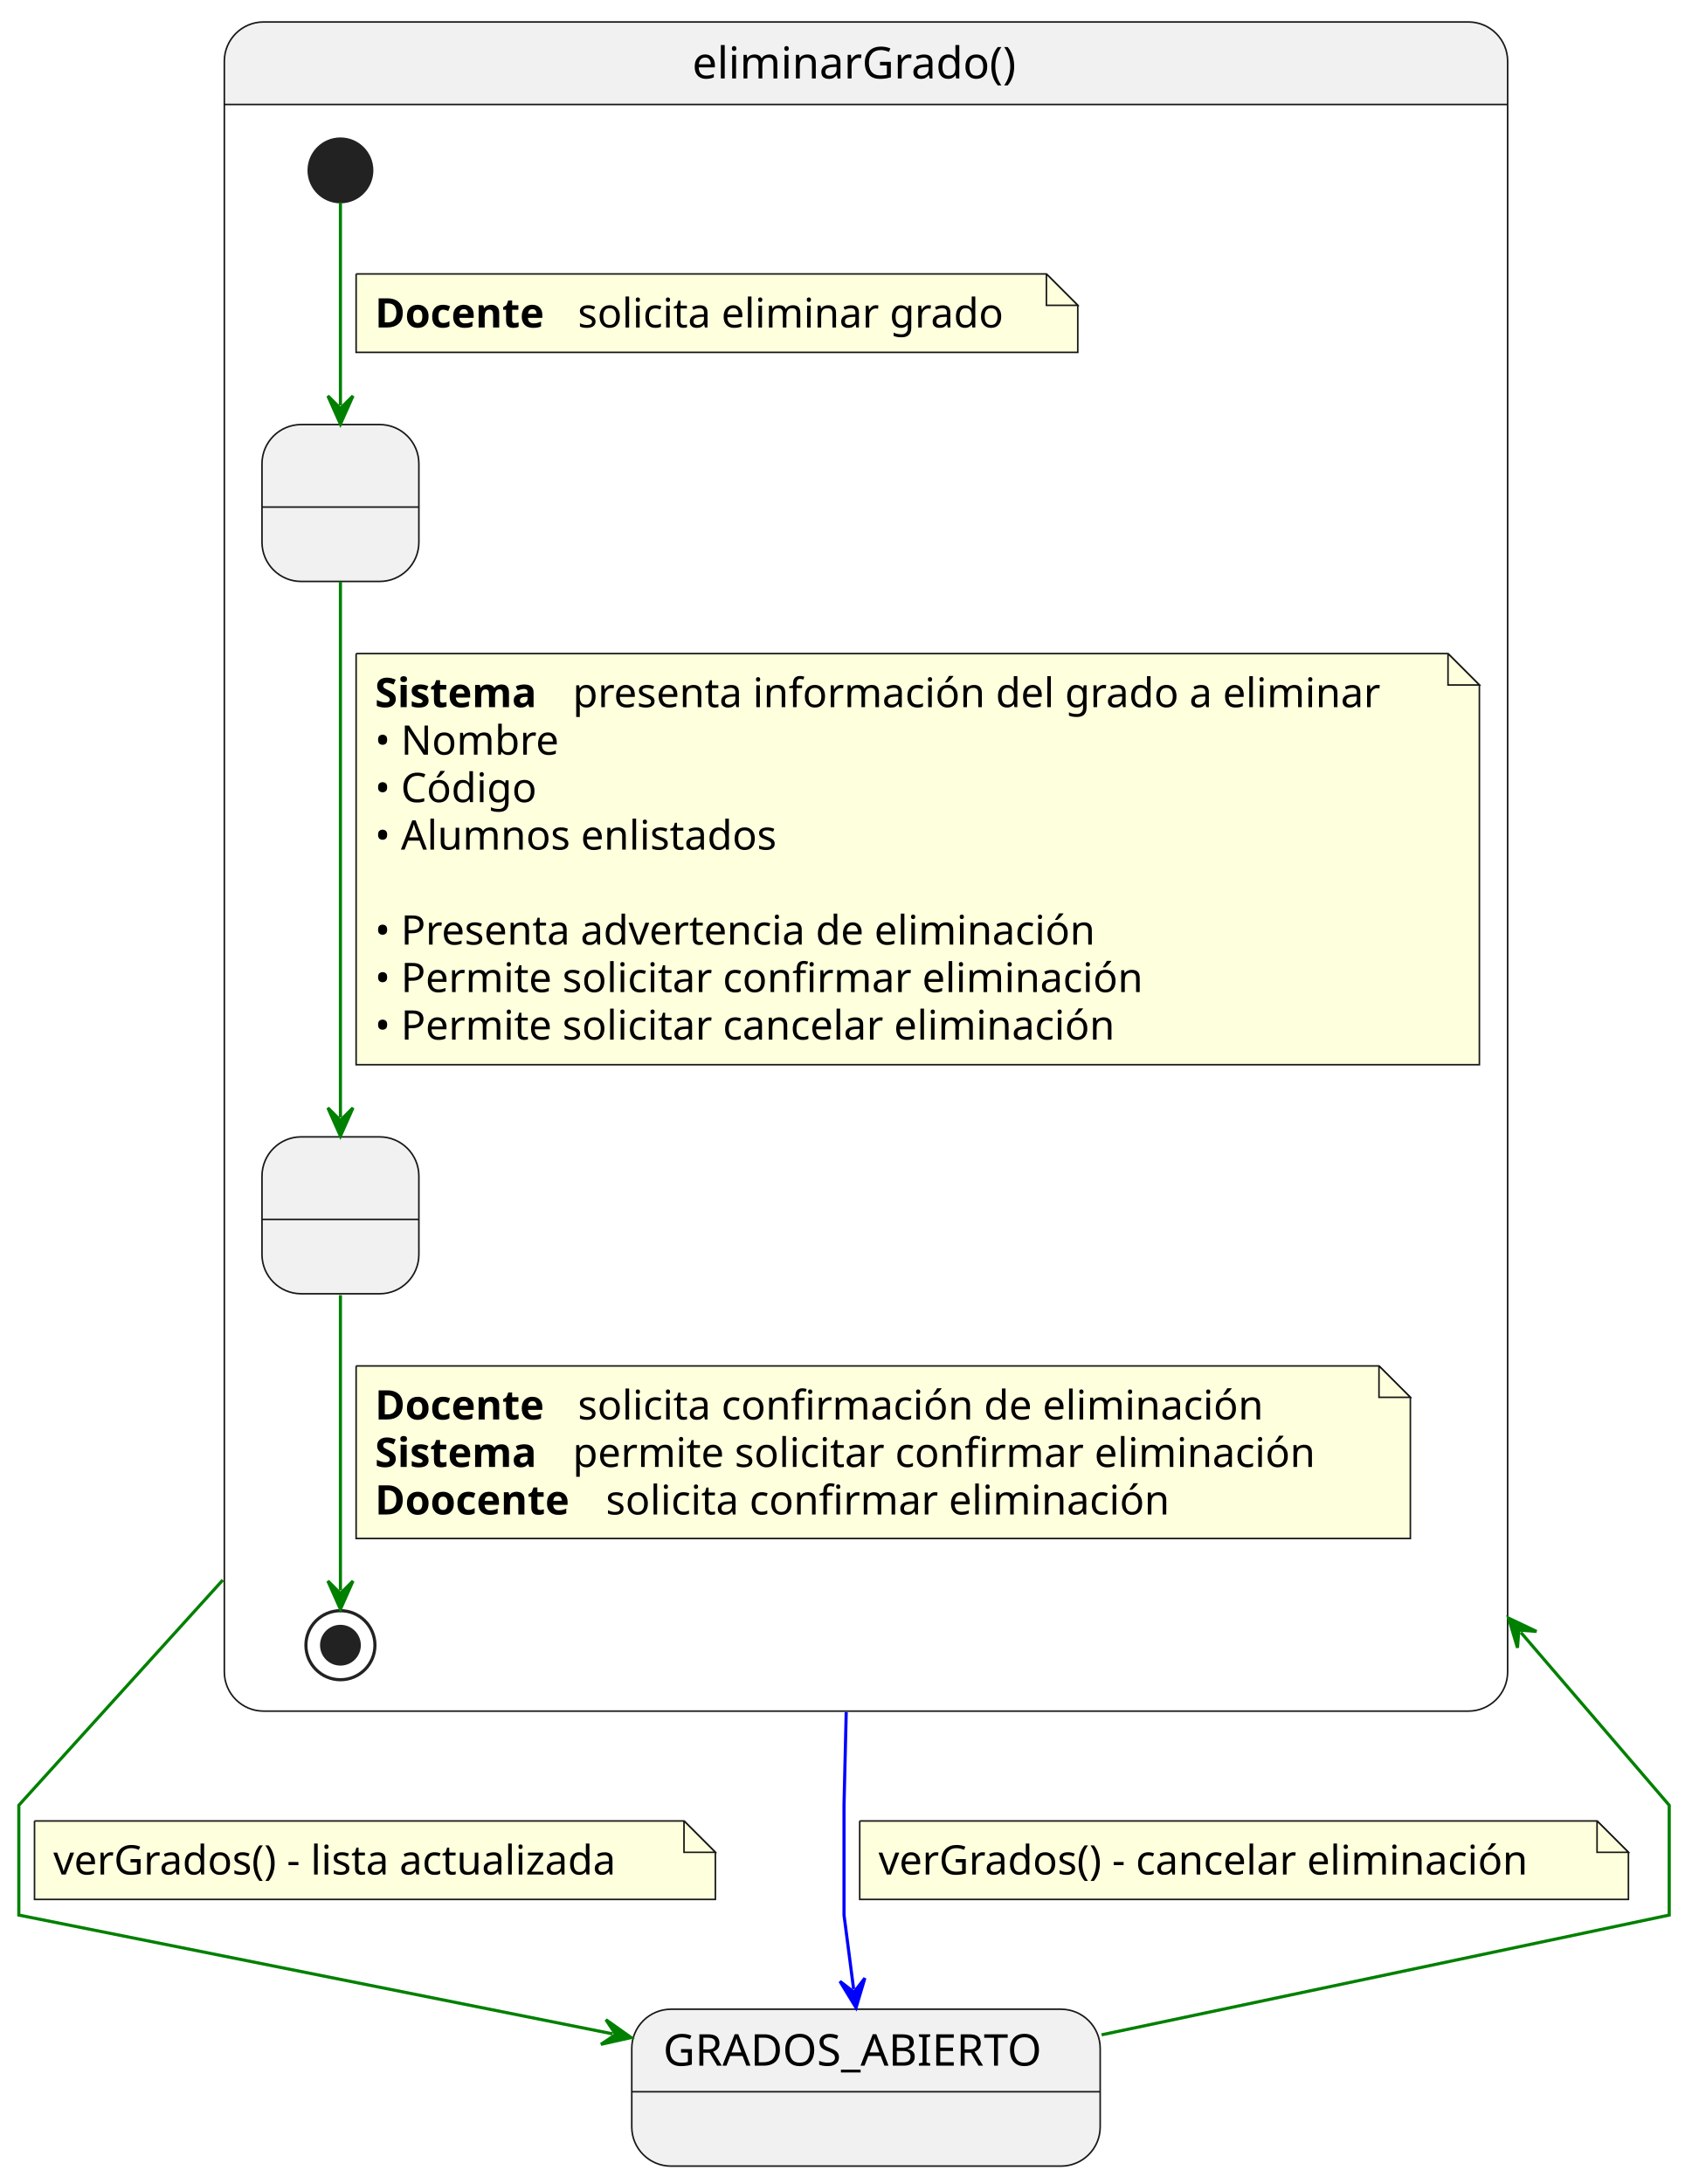
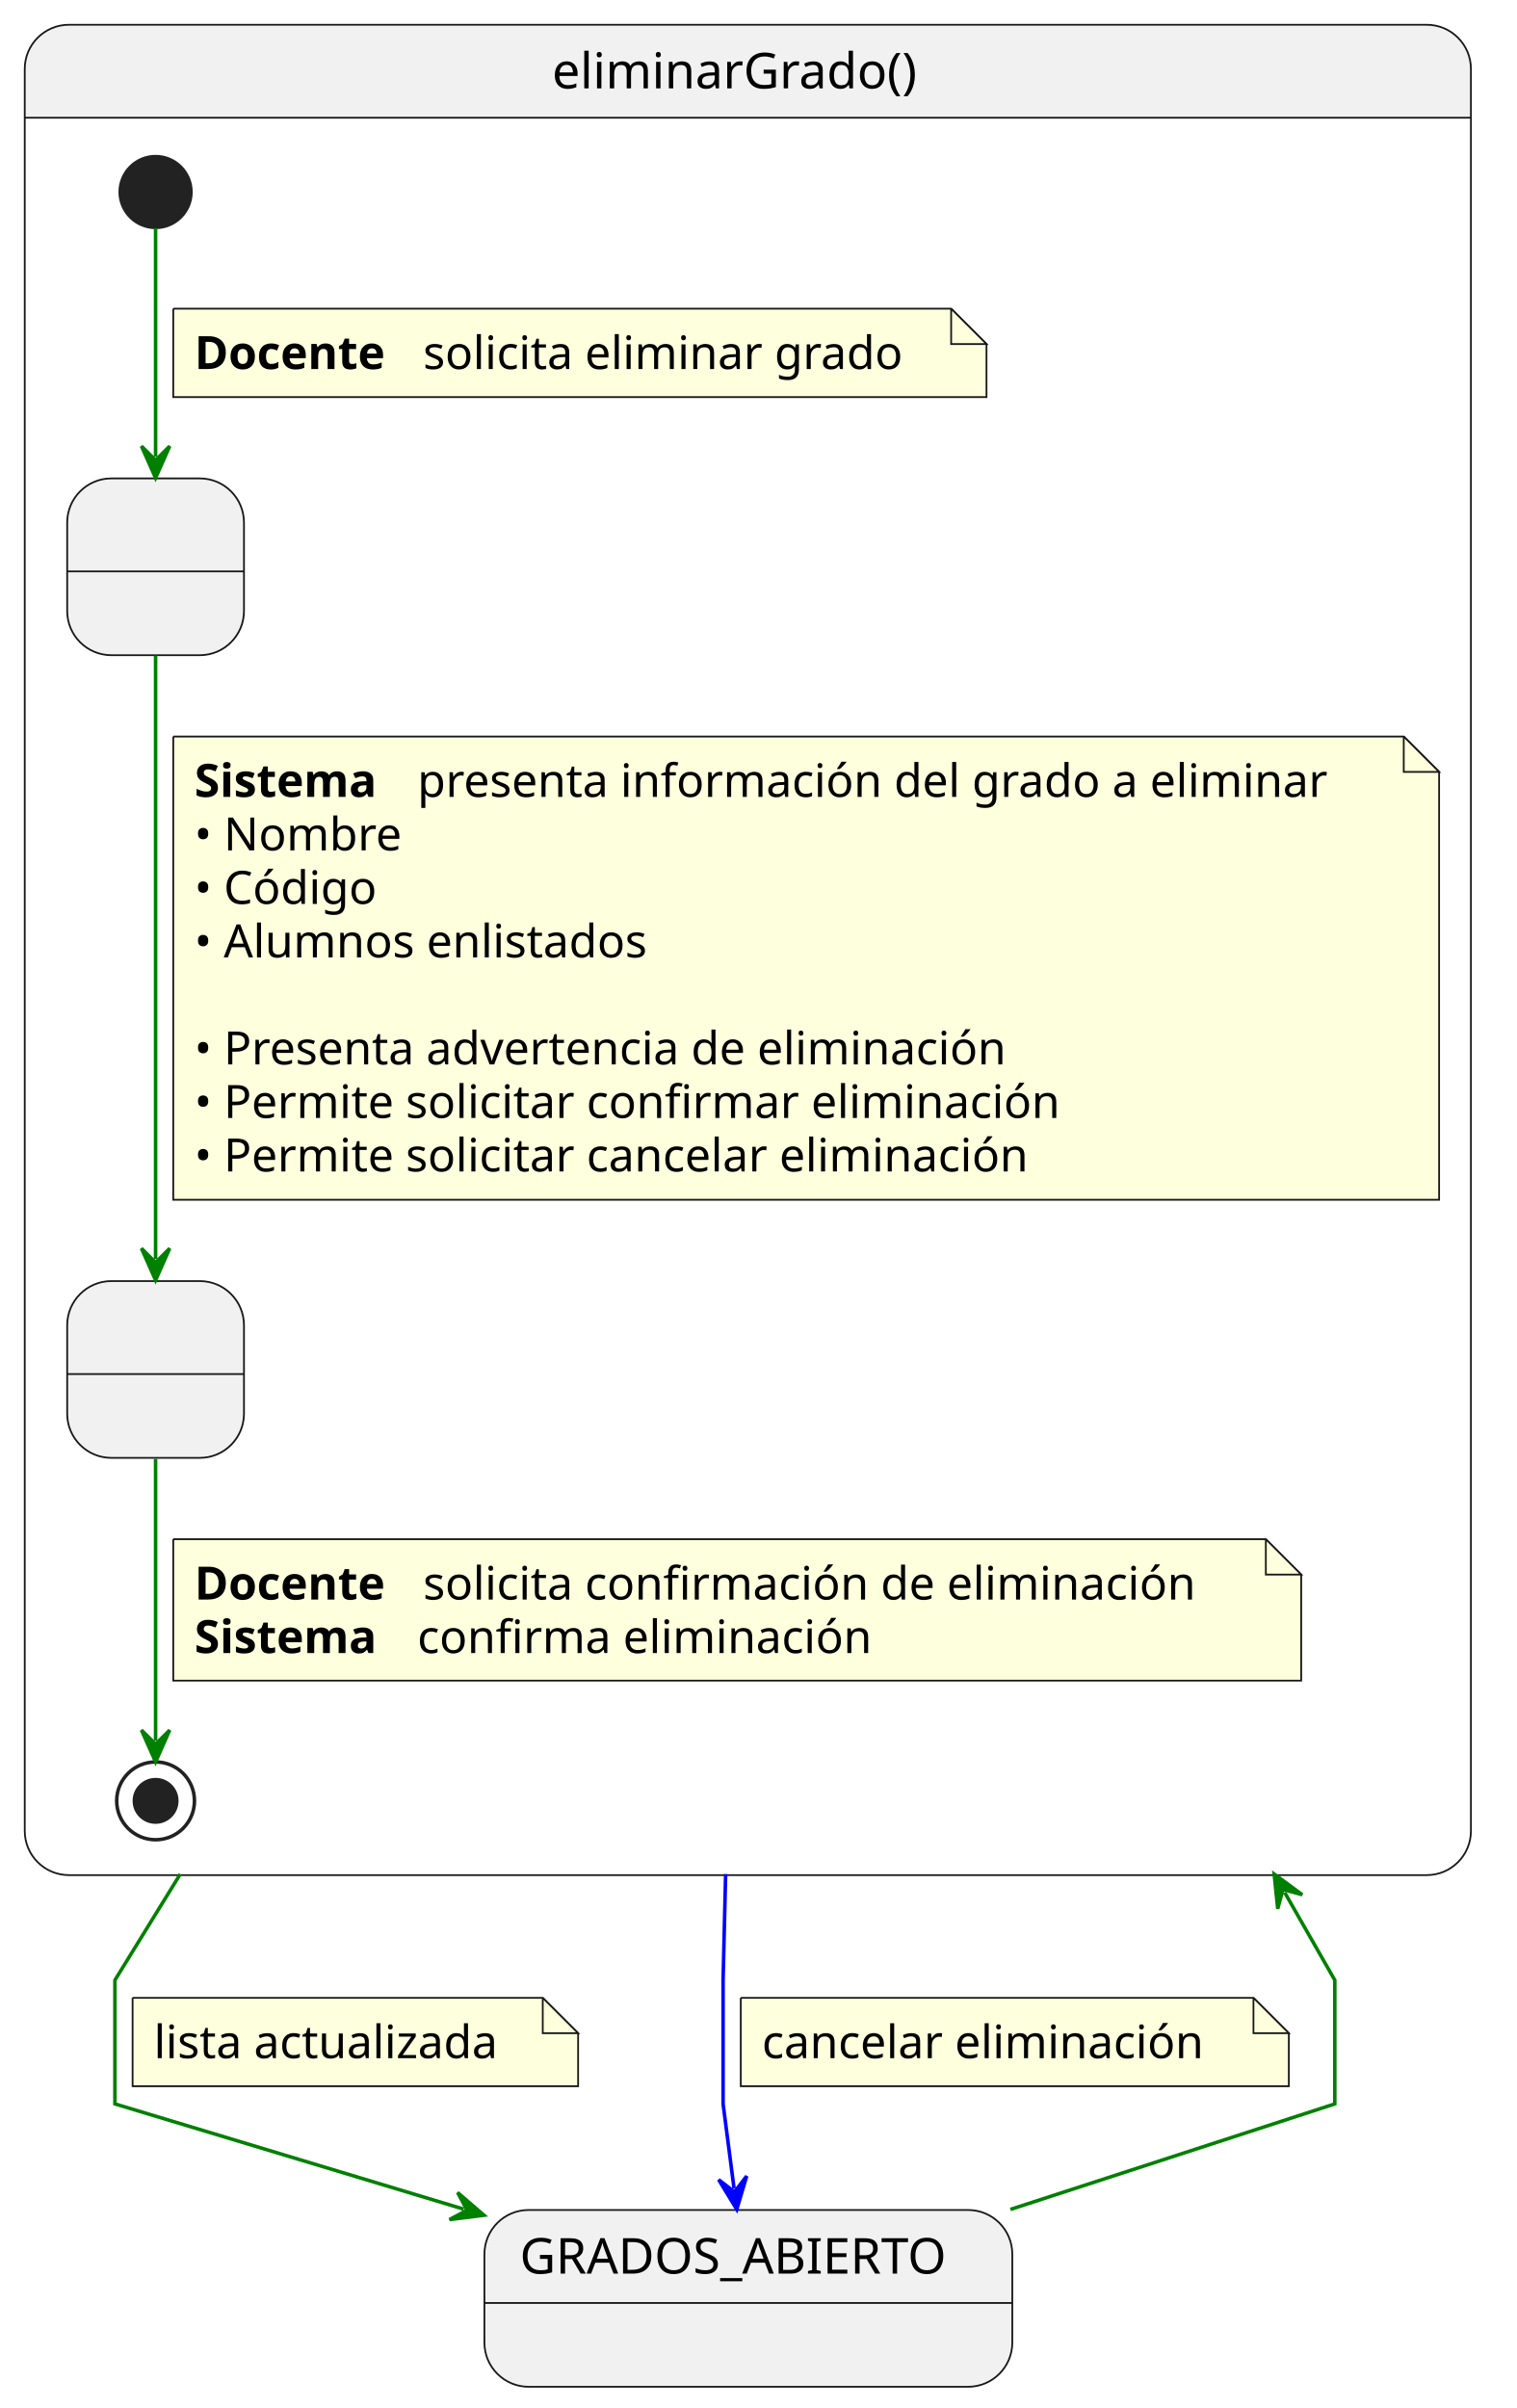
- <svg xmlns="http://www.w3.org/2000/svg" contentStyleType="text/css" data-diagram-type="STATE" height="696px" preserveAspectRatio="none" style="width:539px;height:696px;background:#FFFFFF;" version="1.1" viewBox="0 0 539 696" width="539px" zoomAndPan="magnify">
+ <svg xmlns="http://www.w3.org/2000/svg" contentStyleType="text/css" data-diagram-type="STATE" height="681px" preserveAspectRatio="none" style="width:429px;height:681px;background:#FFFFFF;" version="1.1" viewBox="0 0 429 681" width="429px" zoomAndPan="magnify">
  <defs />
  <g>
-     <path d="M84,7 L468,7 A12.5,12.5 0 0 1 480.5,19.5 L480.5,33.297 L71.5,33.297 L71.5,19.5 A12.5,12.5 0 0 1 84,7" fill="#F1F1F1" />
-     <rect fill="none" height="538.297" rx="12.5" ry="12.5" style="stroke:#181818;stroke-width:0.5;" width="409" x="71.5" y="7" />
-     <line style="stroke:#181818;stroke-width:0.5;" x1="71.5" x2="480.5" y1="33.297" y2="33.297" />
-     <text fill="#000000" font-family="sans-serif" font-size="14" lengthAdjust="spacing" textLength="110.688" x="220.656" y="24.995">eliminarGrado()</text>
+     <path d="M19.5,7 L403.5,7 A12.5,12.5 0 0 1 416,19.5 L416,33.297 L7,33.297 L7,19.5 A12.5,12.5 0 0 1 19.5,7" fill="#F1F1F1" />
+     <rect fill="none" height="523.297" rx="12.5" ry="12.5" style="stroke:#181818;stroke-width:0.5;" width="409" x="7" y="7" />
+     <line style="stroke:#181818;stroke-width:0.5;" x1="7" x2="416" y1="33.297" y2="33.297" />
+     <text fill="#000000" font-family="sans-serif" font-size="14" lengthAdjust="spacing" textLength="110.688" x="156.156" y="24.995">eliminarGrado()</text>
    <g id="eliminarGrado.ConfirmandoEliminacion">
-       <rect fill="#F1F1F1" height="50" rx="12.5" ry="12.5" style="stroke:#181818;stroke-width:0.5;" width="50" x="83.5" y="135.297" />
-       <line style="stroke:#181818;stroke-width:0.5;" x1="83.5" x2="133.5" y1="161.594" y2="161.594" />
-       <text fill="#000000" font-family="sans-serif" font-size="14" lengthAdjust="spacing" textLength="4.45" x="106.275" y="153.292"> </text>
+       <rect fill="#F1F1F1" height="50" rx="12.5" ry="12.5" style="stroke:#181818;stroke-width:0.5;" width="50" x="19" y="135.297" />
+       <line style="stroke:#181818;stroke-width:0.5;" x1="19" x2="69" y1="161.594" y2="161.594" />
+       <text fill="#000000" font-family="sans-serif" font-size="14" lengthAdjust="spacing" textLength="4.45" x="41.775" y="153.292"> </text>
    </g>
    <g id="eliminarGrado.EliminandoGrado">
-       <rect fill="#F1F1F1" height="50" rx="12.5" ry="12.5" style="stroke:#181818;stroke-width:0.5;" width="50" x="83.5" y="362.297" />
-       <line style="stroke:#181818;stroke-width:0.5;" x1="83.5" x2="133.5" y1="388.594" y2="388.594" />
-       <text fill="#000000" font-family="sans-serif" font-size="14" lengthAdjust="spacing" textLength="4.45" x="106.275" y="380.292"> </text>
+       <rect fill="#F1F1F1" height="50" rx="12.5" ry="12.5" style="stroke:#181818;stroke-width:0.5;" width="50" x="19" y="362.297" />
+       <line style="stroke:#181818;stroke-width:0.5;" x1="19" x2="69" y1="388.594" y2="388.594" />
+       <text fill="#000000" font-family="sans-serif" font-size="14" lengthAdjust="spacing" textLength="4.45" x="41.775" y="380.292"> </text>
    </g>
-     <ellipse cx="108.5" cy="54.297" fill="#222222" rx="10" ry="10" style="stroke:#222222;stroke-width:1;" />
-     <ellipse cx="108.5" cy="524.297" fill="none" rx="11" ry="11" style="stroke:#222222;stroke-width:1;" />
-     <ellipse cx="108.5" cy="524.297" fill="#222222" rx="6" ry="6" style="stroke:#222222;stroke-width:1;" />
+     <ellipse cx="44" cy="54.297" fill="#222222" rx="10" ry="10" style="stroke:#222222;stroke-width:1;" />
+     <ellipse cx="44" cy="509.297" fill="none" rx="11" ry="11" style="stroke:#222222;stroke-width:1;" />
+     <ellipse cx="44" cy="509.297" fill="#222222" rx="6" ry="6" style="stroke:#222222;stroke-width:1;" />
    <g class="link" data-entity-1=".start.eliminarGrado" data-entity-2="ConfirmandoEliminacion" data-source-line="8" data-uid="lnk3" id="link_.start.eliminarGrado_ConfirmandoEliminacion">
-       <path d="M108.5,64.527 C108.5,80.237 108.5,106.657 108.5,129.167" fill="none" id="*start*eliminarGrado-to-ConfirmandoEliminacion" style="stroke:#008000;stroke-width:1;" />
-       <polygon fill="#008000" points="108.5,135.167,112.5,126.167,108.5,130.167,104.5,126.167,108.5,135.167" style="stroke:#008000;stroke-width:1;" />
-       <path d="M113.5,87.297 L113.5,112.297 L343.5,112.297 L343.5,97.297 L333.5,87.297 L113.5,87.297" fill="#FEFFDD" style="stroke:#181818;stroke-width:0.5;" />
-       <path d="M333.5,87.297 L333.5,97.297 L343.5,97.297 L333.5,87.297" fill="#FEFFDD" style="stroke:#181818;stroke-width:0.5;" />
-       <text fill="#000000" font-family="sans-serif" font-size="13" font-weight="bold" lengthAdjust="spacing" textLength="60.531" x="119.5" y="104.364">Docente</text>
-       <text fill="#000000" font-family="sans-serif" font-size="13" lengthAdjust="spacing" textLength="144.853" x="184.164" y="104.364">solicita eliminar grado</text>
+       <path d="M44,64.527 C44,80.237 44,106.657 44,129.167" fill="none" id="*start*eliminarGrado-to-ConfirmandoEliminacion" style="stroke:#008000;stroke-width:1;" />
+       <polygon fill="#008000" points="44,135.167,48,126.167,44,130.167,40,126.167,44,135.167" style="stroke:#008000;stroke-width:1;" />
+       <path d="M49,87.297 L49,112.297 L279,112.297 L279,97.297 L269,87.297 L49,87.297" fill="#FEFFDD" style="stroke:#181818;stroke-width:0.5;" />
+       <path d="M269,87.297 L269,97.297 L279,97.297 L269,87.297" fill="#FEFFDD" style="stroke:#181818;stroke-width:0.5;" />
+       <text fill="#000000" font-family="sans-serif" font-size="13" font-weight="bold" lengthAdjust="spacing" textLength="60.531" x="55" y="104.364">Docente</text>
+       <text fill="#000000" font-family="sans-serif" font-size="13" lengthAdjust="spacing" textLength="144.853" x="119.664" y="104.364">solicita eliminar grado</text>
    </g>
    <g class="link" data-entity-1="ConfirmandoEliminacion" data-entity-2="EliminandoGrado" data-source-line="13" data-uid="lnk4" id="link_ConfirmandoEliminacion_EliminandoGrado">
-       <path d="M108.5,185.377 C108.5,228.567 108.5,312.737 108.5,356.047" fill="none" id="ConfirmandoEliminacion-to-EliminandoGrado" style="stroke:#008000;stroke-width:1;" />
-       <polygon fill="#008000" points="108.5,362.047,112.5,353.047,108.5,357.047,104.5,353.047,108.5,362.047" style="stroke:#008000;stroke-width:1;" />
-       <path d="M113.5,208.297 L113.5,339.297 L471.5,339.297 L471.5,218.297 L461.5,208.297 L113.5,208.297" fill="#FEFFDD" style="stroke:#181818;stroke-width:0.5;" />
-       <path d="M461.5,208.297 L461.5,218.297 L471.5,218.297 L461.5,208.297" fill="#FEFFDD" style="stroke:#181818;stroke-width:0.5;" />
-       <text fill="#000000" font-family="sans-serif" font-size="13" font-weight="bold" lengthAdjust="spacing" textLength="58.906" x="119.5" y="225.364">Sistema</text>
-       <text fill="#000000" font-family="sans-serif" font-size="13" lengthAdjust="spacing" textLength="274.282" x="182.539" y="225.364">presenta información del grado a eliminar</text>
-       <text fill="#000000" font-family="sans-serif" font-size="13" lengthAdjust="spacing" textLength="63.737" x="119.5" y="240.497">• Nombre</text>
-       <text fill="#000000" font-family="sans-serif" font-size="13" lengthAdjust="spacing" textLength="56.9" x="119.5" y="255.629">• Código</text>
-       <text fill="#000000" font-family="sans-serif" font-size="13" lengthAdjust="spacing" textLength="138.582" x="119.5" y="270.762">• Alumnos enlistados</text>
-       <text fill="#000000" font-family="sans-serif" font-size="13" lengthAdjust="spacing" textLength="4.132" x="119.5" y="285.895"> </text>
-       <text fill="#000000" font-family="sans-serif" font-size="13" lengthAdjust="spacing" textLength="249.672" x="119.5" y="301.028">• Presenta advertencia de eliminación</text>
-       <text fill="#000000" font-family="sans-serif" font-size="13" lengthAdjust="spacing" textLength="263.371" x="119.5" y="316.161">• Permite solicitar confirmar eliminación</text>
-       <text fill="#000000" font-family="sans-serif" font-size="13" lengthAdjust="spacing" textLength="255.944" x="119.5" y="331.293">• Permite solicitar cancelar eliminación</text>
+       <path d="M44,185.377 C44,228.567 44,312.737 44,356.047" fill="none" id="ConfirmandoEliminacion-to-EliminandoGrado" style="stroke:#008000;stroke-width:1;" />
+       <polygon fill="#008000" points="44,362.047,48,353.047,44,357.047,40,353.047,44,362.047" style="stroke:#008000;stroke-width:1;" />
+       <path d="M49,208.297 L49,339.297 L407,339.297 L407,218.297 L397,208.297 L49,208.297" fill="#FEFFDD" style="stroke:#181818;stroke-width:0.5;" />
+       <path d="M397,208.297 L397,218.297 L407,218.297 L397,208.297" fill="#FEFFDD" style="stroke:#181818;stroke-width:0.5;" />
+       <text fill="#000000" font-family="sans-serif" font-size="13" font-weight="bold" lengthAdjust="spacing" textLength="58.906" x="55" y="225.364">Sistema</text>
+       <text fill="#000000" font-family="sans-serif" font-size="13" lengthAdjust="spacing" textLength="274.282" x="118.039" y="225.364">presenta información del grado a eliminar</text>
+       <text fill="#000000" font-family="sans-serif" font-size="13" lengthAdjust="spacing" textLength="63.737" x="55" y="240.497">• Nombre</text>
+       <text fill="#000000" font-family="sans-serif" font-size="13" lengthAdjust="spacing" textLength="56.9" x="55" y="255.629">• Código</text>
+       <text fill="#000000" font-family="sans-serif" font-size="13" lengthAdjust="spacing" textLength="138.582" x="55" y="270.762">• Alumnos enlistados</text>
+       <text fill="#000000" font-family="sans-serif" font-size="13" lengthAdjust="spacing" textLength="4.132" x="55" y="285.895"> </text>
+       <text fill="#000000" font-family="sans-serif" font-size="13" lengthAdjust="spacing" textLength="249.672" x="55" y="301.028">• Presenta advertencia de eliminación</text>
+       <text fill="#000000" font-family="sans-serif" font-size="13" lengthAdjust="spacing" textLength="263.371" x="55" y="316.161">• Permite solicitar confirmar eliminación</text>
+       <text fill="#000000" font-family="sans-serif" font-size="13" lengthAdjust="spacing" textLength="255.944" x="55" y="331.293">• Permite solicitar cancelar eliminación</text>
    </g>
    <g class="link" data-entity-1="EliminandoGrado" data-entity-2=".end.eliminarGrado" data-source-line="25" data-uid="lnk6" id="link_EliminandoGrado_.end.eliminarGrado">
-       <path d="M108.5,412.747 C108.5,442.527 108.5,485.507 108.5,506.837" fill="none" id="EliminandoGrado-to-*end*eliminarGrado" style="stroke:#008000;stroke-width:1;" />
-       <polygon fill="#008000" points="108.5,512.837,112.5,503.837,108.5,507.837,104.5,503.837,108.5,512.837" style="stroke:#008000;stroke-width:1;" />
-       <path d="M113.5,435.297 L113.5,490.297 L449.5,490.297 L449.5,445.297 L439.5,435.297 L113.5,435.297" fill="#FEFFDD" style="stroke:#181818;stroke-width:0.5;" />
-       <path d="M439.5,435.297 L439.5,445.297 L449.5,445.297 L439.5,435.297" fill="#FEFFDD" style="stroke:#181818;stroke-width:0.5;" />
-       <text fill="#000000" font-family="sans-serif" font-size="13" font-weight="bold" lengthAdjust="spacing" textLength="60.531" x="119.5" y="452.364">Docente</text>
-       <text fill="#000000" font-family="sans-serif" font-size="13" lengthAdjust="spacing" textLength="233.53" x="184.164" y="452.364">solicita confirmación de eliminación</text>
-       <text fill="#000000" font-family="sans-serif" font-size="13" font-weight="bold" lengthAdjust="spacing" textLength="58.906" x="119.5" y="467.497">Sistema</text>
-       <text fill="#000000" font-family="sans-serif" font-size="13" lengthAdjust="spacing" textLength="251.983" x="182.539" y="467.497">permite solicitar confirmar eliminación</text>
-       <text fill="#000000" font-family="sans-serif" font-size="13" font-weight="bold" lengthAdjust="spacing" textLength="69.462" x="119.5" y="482.629">Doocente</text>
-       <text fill="#000000" font-family="sans-serif" font-size="13" lengthAdjust="spacing" textLength="191.541" x="193.095" y="482.629">solicita confirmar eliminación</text>
+       <path d="M44,412.577 C44,438.877 44,473.567 44,492.277" fill="none" id="EliminandoGrado-to-*end*eliminarGrado" style="stroke:#008000;stroke-width:1;" />
+       <polygon fill="#008000" points="44,498.277,48,489.277,44,493.277,40,489.277,44,498.277" style="stroke:#008000;stroke-width:1;" />
+       <path d="M49,435.297 L49,475.297 L368,475.297 L368,445.297 L358,435.297 L49,435.297" fill="#FEFFDD" style="stroke:#181818;stroke-width:0.5;" />
+       <path d="M358,435.297 L358,445.297 L368,445.297 L358,435.297" fill="#FEFFDD" style="stroke:#181818;stroke-width:0.5;" />
+       <text fill="#000000" font-family="sans-serif" font-size="13" font-weight="bold" lengthAdjust="spacing" textLength="60.531" x="55" y="452.364">Docente</text>
+       <text fill="#000000" font-family="sans-serif" font-size="13" lengthAdjust="spacing" textLength="233.53" x="119.664" y="452.364">solicita confirmación de eliminación</text>
+       <text fill="#000000" font-family="sans-serif" font-size="13" font-weight="bold" lengthAdjust="spacing" textLength="58.906" x="55" y="467.497">Sistema</text>
+       <text fill="#000000" font-family="sans-serif" font-size="13" lengthAdjust="spacing" textLength="136.291" x="118.039" y="467.497">confirma eliminación</text>
    </g>
    <g id="GRADOS_ABIERTO">
-       <rect fill="#F1F1F1" height="50" rx="12.5" ry="12.5" style="stroke:#181818;stroke-width:0.5;" width="149.295" x="201.35" y="640.3" />
-       <line style="stroke:#181818;stroke-width:0.5;" x1="201.35" x2="350.645" y1="666.597" y2="666.597" />
-       <text fill="#000000" font-family="sans-serif" font-size="14" lengthAdjust="spacing" textLength="129.295" x="211.35" y="658.295">GRADOS_ABIERTO</text>
+       <rect fill="#F1F1F1" height="50" rx="12.5" ry="12.5" style="stroke:#181818;stroke-width:0.5;" width="149.295" x="137" y="625" />
+       <line style="stroke:#181818;stroke-width:0.5;" x1="137" x2="286.295" y1="651.297" y2="651.297" />
+       <text fill="#000000" font-family="sans-serif" font-size="14" lengthAdjust="spacing" textLength="129.295" x="147" y="642.995">GRADOS_ABIERTO</text>
    </g>
-     <g class="link" data-entity-1="GRADOS_ABIERTO" data-entity-2="eliminarGrado" data-source-line="33" data-uid="lnk8" id="link_GRADOS_ABIERTO_eliminarGrado">
-       <path d="M351.08,648.46 C426.62,632.53 532,610.3 532,610.3 C532,610.3 532,575.3 532,575.3 C532,575.3 514.809,555.272 484.719,520.232" fill="none" id="GRADOS_ABIERTO-to-eliminarGrado" style="stroke:#008000;stroke-width:1;" />
-       <polygon fill="#008000" points="480.81,515.68,483.639,525.114,484.067,519.473,489.708,519.902,480.81,515.68" style="stroke:#008000;stroke-width:1;" />
+     <g class="link" data-entity-1="GRADOS_ABIERTO" data-entity-2="eliminarGrado" data-source-line="32" data-uid="lnk8" id="link_GRADOS_ABIERTO_eliminarGrado">
+       <path d="M285.76,624.84 C329.96,610.47 377.5,595 377.5,595 C377.5,595 377.5,560 377.5,560 C377.5,560 373.887,553.679 363.337,535.219" fill="none" id="GRADOS_ABIERTO-to-eliminarGrado" style="stroke:#008000;stroke-width:1;" />
+       <polygon fill="#008000" points="360.36,530.01,361.353,539.809,362.841,534.351,368.299,535.839,360.36,530.01" style="stroke:#008000;stroke-width:1;" />
    </g>
-     <g class="link" data-entity-1="eliminarGrado" data-entity-2="GRADOS_ABIERTO" data-source-line="35" data-uid="lnk9" id="link_eliminarGrado_GRADOS_ABIERTO">
-       <path d="M71.02,503.51 C33.53,544.9 6,575.3 6,575.3 C6,575.3 6,610.3 6,610.3 C6,610.3 115.356,632.173 195.267,648.153" fill="none" id="eliminarGrado-to-GRADOS_ABIERTO" style="stroke:#008000;stroke-width:1;" />
-       <polygon fill="#008000" points="201.15,649.33,193.109,643.643,196.247,648.35,191.54,651.487,201.15,649.33" style="stroke:#008000;stroke-width:1;" />
-       <path d="M11,580.3 L11,605.3 L228,605.3 L228,590.3 L218,580.3 L11,580.3" fill="#FEFFDD" style="stroke:#181818;stroke-width:0.5;" />
-       <path d="M218,580.3 L218,590.3 L228,590.3 L218,580.3" fill="#FEFFDD" style="stroke:#181818;stroke-width:0.5;" />
-       <text fill="#000000" font-family="sans-serif" font-size="13" lengthAdjust="spacing" textLength="196.339" x="17" y="597.367">verGrados() - lista actualizada</text>
+     <g class="link" data-entity-1="eliminarGrado" data-entity-2="GRADOS_ABIERTO" data-source-line="34" data-uid="lnk9" id="link_eliminarGrado_GRADOS_ABIERTO">
+       <path d="M50.98,530.01 C39.6,548.47 32.5,560 32.5,560 C32.5,560 32.5,595 32.5,595 C32.5,595 82.026,609.937 131.136,624.757" fill="none" id="eliminarGrado-to-GRADOS_ABIERTO" style="stroke:#008000;stroke-width:1;" />
+       <polygon fill="#008000" points="136.88,626.49,129.419,620.06,132.093,625.045,127.108,627.719,136.88,626.49" style="stroke:#008000;stroke-width:1;" />
+       <path d="M37.5,565 L37.5,590 L163.5,590 L163.5,575 L153.5,565 L37.5,565" fill="#FEFFDD" style="stroke:#181818;stroke-width:0.5;" />
+       <path d="M153.5,565 L153.5,575 L163.5,575 L153.5,565" fill="#FEFFDD" style="stroke:#181818;stroke-width:0.5;" />
+       <text fill="#000000" font-family="sans-serif" font-size="13" lengthAdjust="spacing" textLength="105.841" x="43.5" y="582.067">lista actualizada</text>
    </g>
-     <g class="link" data-entity-1="eliminarGrado" data-entity-2="GRADOS_ABIERTO" data-source-line="40" data-uid="lnk10" id="link_eliminarGrado_GRADOS_ABIERTO">
-       <path d="M269.7,545.62 C269.27,563.93 269,575.3 269,575.3 C269,575.3 269,610.3 269,610.3 C269,610.3 270.21,619.59 272.06,633.88" fill="none" id="eliminarGrado-to-GRADOS_ABIERTO-1" style="stroke:#0000FF;stroke-width:1;" />
-       <polygon fill="#0000FF" points="272.83,639.83,275.641,630.391,272.188,634.871,267.708,631.418,272.83,639.83" style="stroke:#0000FF;stroke-width:1;" />
-       <path d="M274,580.3 L274,605.3 L519,605.3 L519,590.3 L509,580.3 L274,580.3" fill="#FEFFDD" style="stroke:#181818;stroke-width:0.5;" />
-       <path d="M509,580.3 L509,590.3 L519,590.3 L509,580.3" fill="#FEFFDD" style="stroke:#181818;stroke-width:0.5;" />
-       <text fill="#000000" font-family="sans-serif" font-size="13" lengthAdjust="spacing" textLength="224.707" x="280" y="597.367">verGrados() - cancelar eliminación</text>
+     <g class="link" data-entity-1="eliminarGrado" data-entity-2="GRADOS_ABIERTO" data-source-line="39" data-uid="lnk10" id="link_eliminarGrado_GRADOS_ABIERTO">
+       <path d="M205.22,530.01 C204.78,548.47 204.5,560 204.5,560 C204.5,560 204.5,595 204.5,595 C204.5,595 205.726,604.52 207.596,618.89" fill="none" id="eliminarGrado-to-GRADOS_ABIERTO-1" style="stroke:#0000FF;stroke-width:1;" />
+       <polygon fill="#0000FF" points="208.37,624.84,211.175,615.399,207.725,619.882,203.242,616.431,208.37,624.84" style="stroke:#0000FF;stroke-width:1;" />
+       <path d="M209.5,565 L209.5,590 L364.5,590 L364.5,575 L354.5,565 L209.5,565" fill="#FEFFDD" style="stroke:#181818;stroke-width:0.5;" />
+       <path d="M354.5,565 L354.5,575 L364.5,575 L354.5,565" fill="#FEFFDD" style="stroke:#181818;stroke-width:0.5;" />
+       <text fill="#000000" font-family="sans-serif" font-size="13" lengthAdjust="spacing" textLength="134.208" x="215.5" y="582.067">cancelar eliminación</text>
    </g>
  </g>
</svg>
